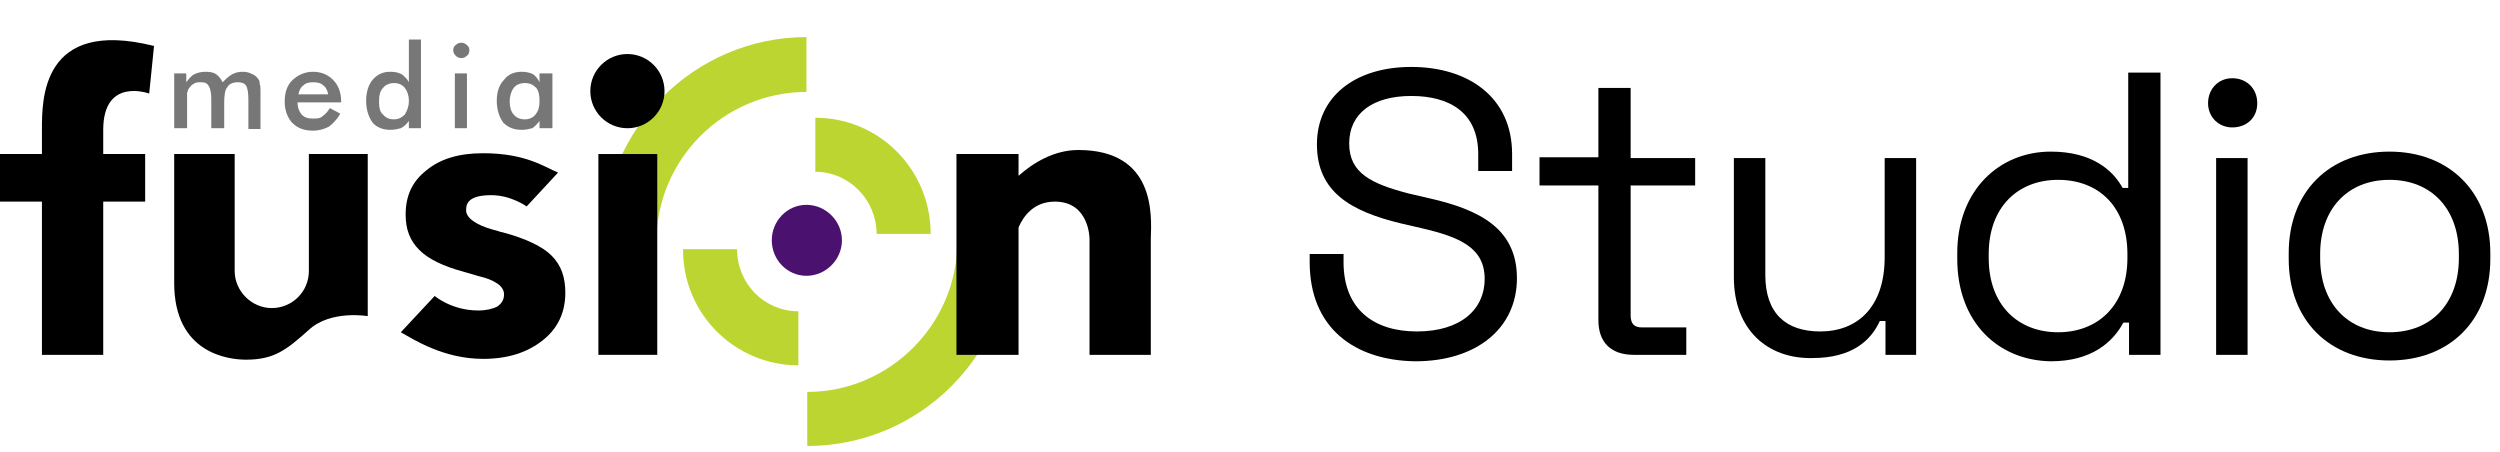
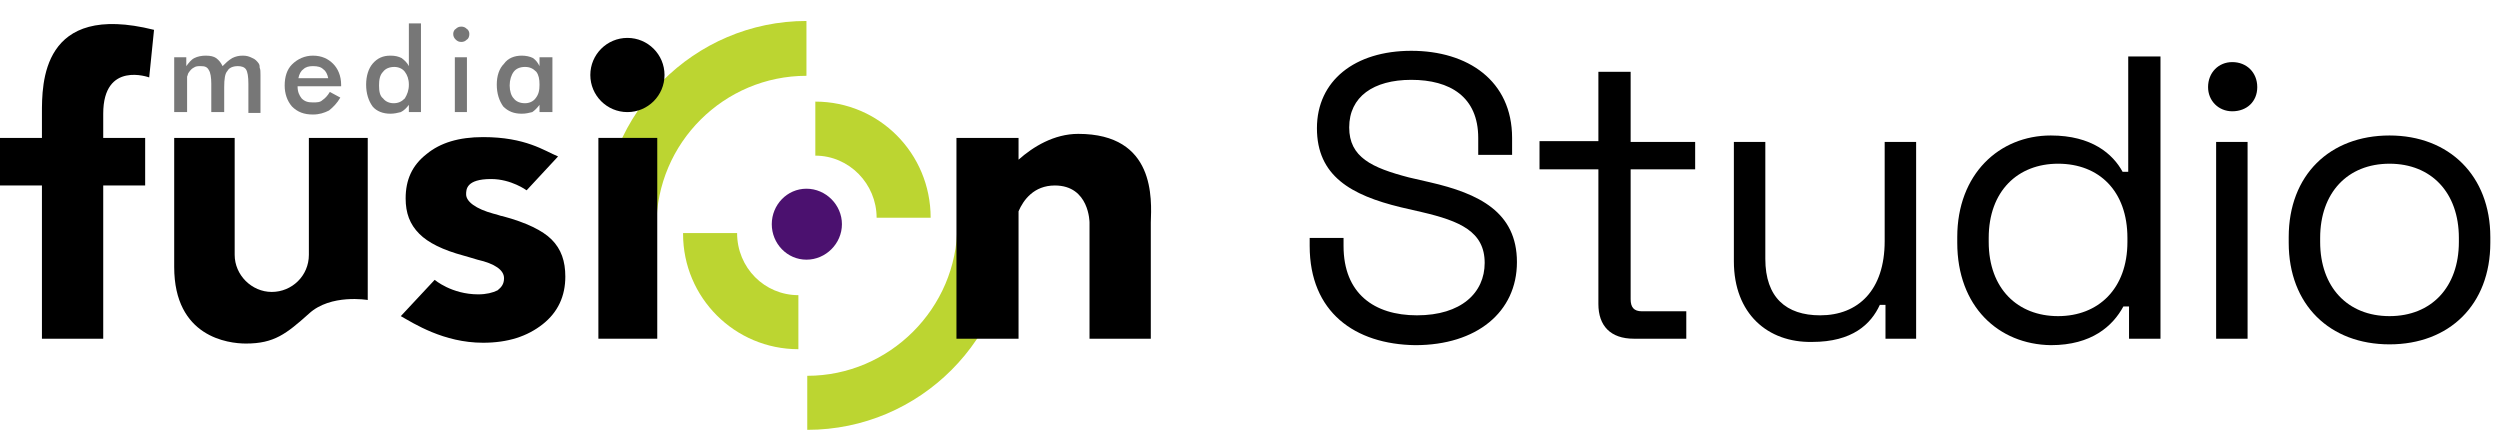
- <svg xmlns="http://www.w3.org/2000/svg" version="1.1" id="Layer_1" x="0px" y="0px" viewBox="0 0 310 56" style="enable-background:new 0 0 310 56;" xml:space="preserve">
+ <svg xmlns="http://www.w3.org/2000/svg" version="1.1" id="Layer_1" x="0px" y="0px" viewBox="0 0 310 54" style="enable-background:new 0 0 310 54;" xml:space="preserve">
  <style type="text/css">
	.st0{fill:#BCD531;}
	.st1{fill:#4B116F;}
	.st2{fill:#777777;}
</style>
  <g>
-     <path class="st0" d="M118.7,30c0,10.2-8.4,18.6-18.6,18.6v6.7c14,0,25.3-11.4,25.3-25.3H118.7z" />
-     <path class="st0" d="M74.7,30h6.7c0-10.3,8.4-18.6,18.6-18.6V4.6C86.1,4.6,74.7,16,74.7,30z" />
-     <path class="st0" d="M101.1,14.6v6.7c4.2,0,7.6,3.5,7.6,7.7h6.7C115.4,21,109,14.6,101.1,14.6z" />
-     <path class="st0" d="M84.7,31c0,7.9,6.4,14.3,14.3,14.3v-6.7c-4.2,0-7.6-3.4-7.6-7.7h-6.7C84.7,30.9,84.7,31,84.7,31z" />
-     <path class="st1" d="M104.4,29.8c0,2.4-2,4.4-4.4,4.4s-4.3-2-4.3-4.4s1.9-4.4,4.3-4.4S104.4,27.4,104.4,29.8z" />
-     <rect x="74.2" y="19.1" width="7.3" height="24.9" />
-     <path d="M133.7,18.6c-3,0-5.6,1.6-7.4,3.2v-2.7h-7.7V44h7.7V28.2c0.6-1.4,1.9-3.2,4.5-3.2c4.3,0,4.3,4.6,4.3,4.6V44h7.6   c0,0,0-11.6,0-14.4C142.8,26.7,143.3,18.6,133.7,18.6z" />
-     <circle cx="77.8" cy="11.3" r="4.6" />
-     <path d="M18.5,11.6l0.6-5.9C5.1,2.2,5.2,12.4,5.2,16.1v3H0V25h5.2c0,8.3,0,19,0,19h7.6V25H18v-5.9h-5.2v-3   C12.8,9.5,18.5,11.6,18.5,11.6z" />
-     <path d="M21.6,35.1v-16h7.5v14.5c0,2.5,2.1,4.6,4.6,4.6s4.6-2,4.6-4.6V19.1h7.3v20.1c0,0-4.6-0.8-7.3,1.7c-2.8,2.5-4.3,3.7-7.8,3.7   C28.3,44.6,21.6,43.8,21.6,35.1z" />
-     <path d="M49.7,41.2l4.2-4.5c0,0,2.1,1.8,5.4,1.8c1,0,1.8-0.2,2.4-0.5c0.5-0.4,0.8-0.8,0.8-1.5c0-1-1.1-1.8-3.3-2.3   c-0.7-0.2-1.3-0.4-1.7-0.5C54.9,33,53.1,32.1,52,31c-1.2-1.2-1.7-2.6-1.7-4.4c0-2.3,0.8-4.1,2.6-5.5c1.7-1.4,4-2.1,7-2.1   c5.3,0,7.6,1.7,9.3,2.4l-3.9,4.2c0,0-1.9-1.4-4.4-1.4c-3.1,0-3.1,1.3-3.1,1.9c0,0.9,1.2,1.8,3.4,2.4c0.5,0.1,0.9,0.3,1.1,0.3   c3,0.8,5,1.8,6.1,2.9c1.2,1.2,1.7,2.7,1.7,4.6c0,2.4-0.9,4.4-2.8,5.9s-4.3,2.3-7.4,2.3C55,44.5,51.3,42.1,49.7,41.2z" />
+     <path class="st0" d="M118.7,28c0,10.2-8.4,18.6-18.6,18.6v6.7c14,0,25.3-11.4,25.3-25.3H118.7z" />
+     <path class="st0" d="M74.7,28h6.7c0-10.3,8.4-18.6,18.6-18.6V2.6C86.1,2.6,74.7,14,74.7,28z" />
+     <path class="st0" d="M101.1,12.6v6.7c4.2,0,7.6,3.5,7.6,7.7h6.7C115.4,19,109,12.6,101.1,12.6z" />
+     <path class="st0" d="M84.7,29c0,7.9,6.4,14.3,14.3,14.3v-6.7c-4.2,0-7.6-3.4-7.6-7.7h-6.7C84.7,28.9,84.7,29,84.7,29z" />
+     <path class="st1" d="M104.4,27.8c0,2.4-2,4.4-4.4,4.4s-4.3-2-4.3-4.4s1.9-4.4,4.3-4.4S104.4,25.4,104.4,27.8z" />
+     <rect x="74.2" y="17.1" width="7.3" height="24.9" />
+     <path d="M133.7,16.6c-3,0-5.6,1.6-7.4,3.2v-2.7h-7.7V42h7.7V26.2c0.6-1.4,1.9-3.2,4.5-3.2c4.3,0,4.3,4.6,4.3,4.6V42h7.6   c0,0,0-11.6,0-14.4C142.8,24.7,143.3,16.6,133.7,16.6z" />
+     <circle cx="77.8" cy="9.3" r="4.6" />
+     <path d="M18.5,9.6l0.6-5.9C5.1,0.2,5.2,10.4,5.2,14.1v3H0V23h5.2c0,8.3,0,19,0,19h7.6V23H18v-5.9h-5.2v-3   C12.8,7.5,18.5,9.6,18.5,9.6z" />
+     <path d="M21.6,33.1v-16h7.5v14.5c0,2.5,2.1,4.6,4.6,4.6s4.6-2,4.6-4.6V17.1h7.3v20.1c0,0-4.6-0.8-7.3,1.7c-2.8,2.5-4.3,3.7-7.8,3.7   C28.3,42.6,21.6,41.8,21.6,33.1z" />
+     <path d="M49.7,39.2l4.2-4.5c0,0,2.1,1.8,5.4,1.8c1,0,1.8-0.2,2.4-0.5c0.5-0.4,0.8-0.8,0.8-1.5c0-1-1.1-1.8-3.3-2.3   c-0.7-0.2-1.3-0.4-1.7-0.5C54.9,31,53.1,30.1,52,29c-1.2-1.2-1.7-2.6-1.7-4.4c0-2.3,0.8-4.1,2.6-5.5c1.7-1.4,4-2.1,7-2.1   c5.3,0,7.6,1.7,9.3,2.4l-3.9,4.2c0,0-1.9-1.4-4.4-1.4c-3.1,0-3.1,1.3-3.1,1.9c0,0.9,1.2,1.8,3.4,2.4c0.5,0.1,0.9,0.3,1.1,0.3   c3,0.8,5,1.8,6.1,2.9c1.2,1.2,1.7,2.7,1.7,4.6c0,2.4-0.9,4.4-2.8,5.9s-4.3,2.3-7.4,2.3C55,42.5,51.3,40.1,49.7,39.2z" />
    <g>
-       <path class="st2" d="M23.2,15.9h-1.6V9.1h1.5v1.1c0.3-0.4,0.6-0.8,1-1s0.9-0.3,1.4-0.3c0.6,0,1,0.1,1.3,0.3c0.4,0.3,0.6,0.6,0.8,1    c0.4-0.4,0.7-0.7,1.2-1c0.4-0.2,0.8-0.3,1.3-0.3s0.8,0.1,1.2,0.3c0.3,0.1,0.6,0.4,0.8,0.7c0.1,0.2,0.1,0.3,0.1,0.5    c0.1,0.2,0.1,0.5,0.1,0.9v0.6V16h-1.5v-3.6c0-0.9-0.1-1.5-0.3-1.8s-0.6-0.4-1-0.4c-0.6,0-1.1,0.2-1.3,0.6c-0.3,0.3-0.4,1-0.4,2    v3.1h-1.6v-3.5c0-0.8-0.1-1.4-0.3-1.7c-0.2-0.4-0.5-0.5-1-0.5c-0.4,0-0.6,0-0.9,0.2c-0.2,0.1-0.4,0.3-0.6,0.6    c-0.1,0.1-0.1,0.3-0.2,0.5c0,0.3,0,0.7,0,1.3C23.2,12.8,23.2,15.9,23.2,15.9z" />
-       <path class="st2" d="M42.3,12.7h-5.4c0,0.7,0.2,1.1,0.5,1.5c0.4,0.4,0.8,0.5,1.4,0.5c0.5,0,0.9,0,1.2-0.3c0.3-0.2,0.6-0.5,0.9-1    l1.3,0.7c-0.4,0.7-0.9,1.2-1.4,1.6c-0.6,0.3-1.2,0.5-2,0.5c-1.1,0-1.9-0.3-2.6-1c-0.6-0.7-0.9-1.6-0.9-2.6c0-1.1,0.3-2,0.9-2.6    c0.7-0.7,1.6-1.1,2.6-1.1c1.1,0,1.9,0.4,2.5,1s1,1.5,1,2.6V12.7z M40.7,11.7c-0.1-0.5-0.3-0.9-0.6-1.1c-0.3-0.3-0.7-0.4-1.3-0.4    c-0.5,0-0.9,0.1-1.2,0.4c-0.3,0.2-0.5,0.6-0.6,1.1H40.7z" />
-       <path class="st2" d="M50.7,4.9h1.5v11h-1.5V15c-0.3,0.4-0.6,0.7-1,0.9c-0.4,0.1-0.8,0.2-1.3,0.2c-0.9,0-1.7-0.3-2.2-0.9    c-0.5-0.7-0.8-1.6-0.8-2.7s0.3-2,0.8-2.6c0.6-0.7,1.3-1,2.2-1c0.6,0,1,0.1,1.4,0.3c0.4,0.3,0.7,0.6,0.9,1L50.7,4.9L50.7,4.9z     M50.7,12.5c0-0.7-0.2-1.2-0.5-1.6c-0.3-0.4-0.8-0.6-1.3-0.6c-0.6,0-1.1,0.2-1.4,0.6c-0.4,0.4-0.5,1-0.5,1.7s0.1,1.3,0.5,1.6    c0.3,0.4,0.8,0.6,1.3,0.6c0.6,0,1-0.2,1.4-0.6C50.5,13.7,50.7,13.2,50.7,12.5z" />
-       <path class="st2" d="M56.2,6.2c0-0.2,0.1-0.5,0.3-0.6c0.2-0.2,0.4-0.3,0.7-0.3s0.5,0.1,0.7,0.3c0.2,0.1,0.3,0.4,0.3,0.6    c0,0.3-0.1,0.6-0.3,0.7c-0.2,0.2-0.4,0.3-0.7,0.3s-0.5-0.1-0.7-0.3C56.3,6.7,56.2,6.5,56.2,6.2z M56.4,15.9V9.1h1.5v6.8H56.4z" />
-       <path class="st2" d="M68.5,15.9h-1.6V15c-0.3,0.4-0.6,0.7-0.9,0.9c-0.4,0.1-0.8,0.2-1.3,0.2c-1,0-1.7-0.3-2.3-0.9    c-0.5-0.7-0.8-1.6-0.8-2.7s0.3-2,0.9-2.6c0.5-0.7,1.3-1,2.2-1c0.5,0,1,0.1,1.4,0.3c0.4,0.3,0.6,0.6,0.8,1V9.1h1.6V15.9L68.5,15.9z     M66.9,12.5c0-0.7-0.1-1.2-0.4-1.6c-0.4-0.4-0.8-0.6-1.4-0.6s-1.1,0.2-1.4,0.6c-0.3,0.4-0.5,1-0.5,1.7s0.2,1.3,0.5,1.6    c0.3,0.4,0.8,0.6,1.4,0.6c0.5,0,1-0.2,1.3-0.6C66.8,13.7,66.9,13.2,66.9,12.5z" />
+       <path class="st2" d="M23.2,13.9h-1.6V7.1h1.5v1.1c0.3-0.4,0.6-0.8,1-1s0.9-0.3,1.4-0.3c0.6,0,1,0.1,1.3,0.3c0.4,0.3,0.6,0.6,0.8,1    c0.4-0.4,0.7-0.7,1.2-1c0.4-0.2,0.8-0.3,1.3-0.3s0.8,0.1,1.2,0.3c0.3,0.1,0.6,0.4,0.8,0.7c0.1,0.2,0.1,0.3,0.1,0.5    c0.1,0.2,0.1,0.5,0.1,0.9v0.6V14h-1.5v-3.6c0-0.9-0.1-1.5-0.3-1.8s-0.6-0.4-1-0.4c-0.6,0-1.1,0.2-1.3,0.6c-0.3,0.3-0.4,1-0.4,2    v3.1h-1.6v-3.5c0-0.8-0.1-1.4-0.3-1.7c-0.2-0.4-0.5-0.5-1-0.5c-0.4,0-0.6,0-0.9,0.2c-0.2,0.1-0.4,0.3-0.6,0.6    c-0.1,0.1-0.1,0.3-0.2,0.5c0,0.3,0,0.7,0,1.3C23.2,10.8,23.2,13.9,23.2,13.9z" />
+       <path class="st2" d="M42.3,10.7h-5.4c0,0.7,0.2,1.1,0.5,1.5c0.4,0.4,0.8,0.5,1.4,0.5c0.5,0,0.9,0,1.2-0.3c0.3-0.2,0.6-0.5,0.9-1    l1.3,0.7c-0.4,0.7-0.9,1.2-1.4,1.6c-0.6,0.3-1.2,0.5-2,0.5c-1.1,0-1.9-0.3-2.6-1c-0.6-0.7-0.9-1.6-0.9-2.6c0-1.1,0.3-2,0.9-2.6    c0.7-0.7,1.6-1.1,2.6-1.1c1.1,0,1.9,0.4,2.5,1s1,1.5,1,2.6V10.7z M40.7,9.7c-0.1-0.5-0.3-0.9-0.6-1.1c-0.3-0.3-0.7-0.4-1.3-0.4    c-0.5,0-0.9,0.1-1.2,0.4c-0.3,0.2-0.5,0.6-0.6,1.1H40.7z" />
+       <path class="st2" d="M50.7,2.9h1.5v11h-1.5V13c-0.3,0.4-0.6,0.7-1,0.9c-0.4,0.1-0.8,0.2-1.3,0.2c-0.9,0-1.7-0.3-2.2-0.9    c-0.5-0.7-0.8-1.6-0.8-2.7s0.3-2,0.8-2.6c0.6-0.7,1.3-1,2.2-1c0.6,0,1,0.1,1.4,0.3c0.4,0.3,0.7,0.6,0.9,1L50.7,2.9L50.7,2.9z     M50.7,10.5c0-0.7-0.2-1.2-0.5-1.6c-0.3-0.4-0.8-0.6-1.3-0.6c-0.6,0-1.1,0.2-1.4,0.6c-0.4,0.4-0.5,1-0.5,1.7s0.1,1.3,0.5,1.6    c0.3,0.4,0.8,0.6,1.3,0.6c0.6,0,1-0.2,1.4-0.6C50.5,11.7,50.7,11.2,50.7,10.5z" />
+       <path class="st2" d="M56.2,4.2c0-0.2,0.1-0.5,0.3-0.6c0.2-0.2,0.4-0.3,0.7-0.3s0.5,0.1,0.7,0.3c0.2,0.1,0.3,0.4,0.3,0.6    c0,0.3-0.1,0.6-0.3,0.7c-0.2,0.2-0.4,0.3-0.7,0.3s-0.5-0.1-0.7-0.3C56.3,4.7,56.2,4.5,56.2,4.2z M56.4,13.9V7.1h1.5v6.8    C57.9,13.9,56.4,13.9,56.4,13.9z" />
+       <path class="st2" d="M68.5,13.9h-1.6V13c-0.3,0.4-0.6,0.7-0.9,0.9c-0.4,0.1-0.8,0.2-1.3,0.2c-1,0-1.7-0.3-2.3-0.9    c-0.5-0.7-0.8-1.6-0.8-2.7s0.3-2,0.9-2.6c0.5-0.7,1.3-1,2.2-1c0.5,0,1,0.1,1.4,0.3c0.4,0.3,0.6,0.6,0.8,1V7.1h1.6V13.9L68.5,13.9z     M66.9,10.5c0-0.7-0.1-1.2-0.4-1.6c-0.4-0.4-0.8-0.6-1.4-0.6S64,8.5,63.7,8.9c-0.3,0.4-0.5,1-0.5,1.7s0.2,1.3,0.5,1.6    c0.3,0.4,0.8,0.6,1.4,0.6c0.5,0,1-0.2,1.3-0.6C66.8,11.7,66.9,11.2,66.9,10.5z" />
    </g>
  </g>
  <g>
-     <path d="M162.4,32.5v-1h4.2v1c0,5.9,3.8,8.6,9.1,8.6c5.5,0,8.4-2.8,8.4-6.5c0-3.9-3.1-5.2-7.8-6.3l-2.6-0.6   c-6.2-1.5-10.4-3.9-10.4-9.8S168,8.3,175,8.3s12.5,3.7,12.5,10.8v2.1h-4.2v-2.1c0-5.1-3.5-7.2-8.3-7.2c-4.7,0-7.7,2.1-7.7,5.9   c0,3.7,2.8,5,7.4,6.2l2.6,0.6c6.1,1.4,10.8,3.7,10.8,9.9s-5,10.3-12.6,10.3C168,44.7,162.4,40.7,162.4,32.5z" />
-     <path d="M198.2,39.7V23h-7.3v-3.5h7.3v-8.6h4v8.7h8V23h-8v16.1c0,1,0.4,1.5,1.4,1.5h5.5V44h-6.5C199.7,44,198.2,42.4,198.2,39.7z" />
-     <path d="M215,34.4V19.6h3.9v14.5c0,4.8,2.6,7,6.8,7c4.7,0,8-3.1,8-9.2V19.6h3.9V44h-3.8v-4.2h-0.7c-1.1,2.4-3.4,4.6-8.4,4.6   C219.2,44.5,215,40.9,215,34.4z" />
-     <path d="M242.7,32.1v-0.7c0-7.8,5.2-12.6,11.6-12.6c5.1,0,7.7,2.3,8.9,4.5h0.7V9h4v35H264v-4h-0.7c-1.3,2.4-3.9,4.8-9,4.8   C247.8,44.7,242.7,40,242.7,32.1z M263.8,32v-0.5c0-5.8-3.5-9.2-8.6-9.2c-5,0-8.6,3.4-8.6,9.2V32c0,5.8,3.6,9.2,8.6,9.2   C260.2,41.2,263.8,37.8,263.8,32z" />
-     <path d="M273.8,12.8c0-1.8,1.3-3.1,3-3.1c1.8,0,3.1,1.3,3.1,3.1s-1.3,3-3.1,3C275.1,15.8,273.8,14.5,273.8,12.8z M274.8,19.6h3.9   V44h-3.9V19.6z" />
-     <path d="M283.8,32.1v-0.7c0-7.7,5.1-12.6,12.5-12.6s12.5,5,12.5,12.6v0.7c0,7.7-5.1,12.6-12.5,12.6S283.8,39.8,283.8,32.1z    M304.9,32v-0.5c0-5.6-3.4-9.2-8.6-9.2s-8.6,3.6-8.6,9.2V32c0,5.6,3.4,9.2,8.6,9.2S304.9,37.6,304.9,32z" />
+     <path d="M162.4,30.5v-1h4.2v1c0,5.9,3.8,8.6,9.1,8.6c5.5,0,8.4-2.8,8.4-6.5c0-3.9-3.1-5.2-7.8-6.3l-2.6-0.6   c-6.2-1.5-10.4-3.9-10.4-9.8S168,6.3,175,6.3s12.5,3.7,12.5,10.8v2.1h-4.2v-2.1c0-5.1-3.5-7.2-8.3-7.2c-4.7,0-7.7,2.1-7.7,5.9   c0,3.7,2.8,5,7.4,6.2l2.6,0.6c6.1,1.4,10.8,3.7,10.8,9.9s-5,10.3-12.6,10.3C168,42.7,162.4,38.7,162.4,30.5z" />
+     <path d="M198.2,37.7V21h-7.3v-3.5h7.3V8.9h4v8.7h8V21h-8v16.1c0,1,0.4,1.5,1.4,1.5h5.5V42h-6.5C199.7,42,198.2,40.4,198.2,37.7z" />
+     <path d="M215,32.4V17.6h3.9v14.5c0,4.8,2.6,7,6.8,7c4.7,0,8-3.1,8-9.2V17.6h3.9V42h-3.8v-4.2h-0.7c-1.1,2.4-3.4,4.6-8.4,4.6   C219.2,42.5,215,38.9,215,32.4z" />
+     <path d="M242.7,30.1v-0.7c0-7.8,5.2-12.6,11.6-12.6c5.1,0,7.7,2.3,8.9,4.5h0.7V7h4v35H264v-4h-0.7c-1.3,2.4-3.9,4.8-9,4.8   C247.8,42.7,242.7,38,242.7,30.1z M263.8,30v-0.5c0-5.8-3.5-9.2-8.6-9.2c-5,0-8.6,3.4-8.6,9.2V30c0,5.8,3.6,9.2,8.6,9.2   C260.2,39.2,263.8,35.8,263.8,30z" />
+     <path d="M273.8,10.8c0-1.8,1.3-3.1,3-3.1c1.8,0,3.1,1.3,3.1,3.1s-1.3,3-3.1,3C275.1,13.8,273.8,12.5,273.8,10.8z M274.8,17.6h3.9   V42h-3.9V17.6z" />
+     <path d="M283.8,30.1v-0.7c0-7.7,5.1-12.6,12.5-12.6s12.5,5,12.5,12.6v0.7c0,7.7-5.1,12.6-12.5,12.6S283.8,37.8,283.8,30.1z    M304.9,30v-0.5c0-5.6-3.4-9.2-8.6-9.2s-8.6,3.6-8.6,9.2V30c0,5.6,3.4,9.2,8.6,9.2S304.9,35.6,304.9,30z" />
  </g>
</svg>
